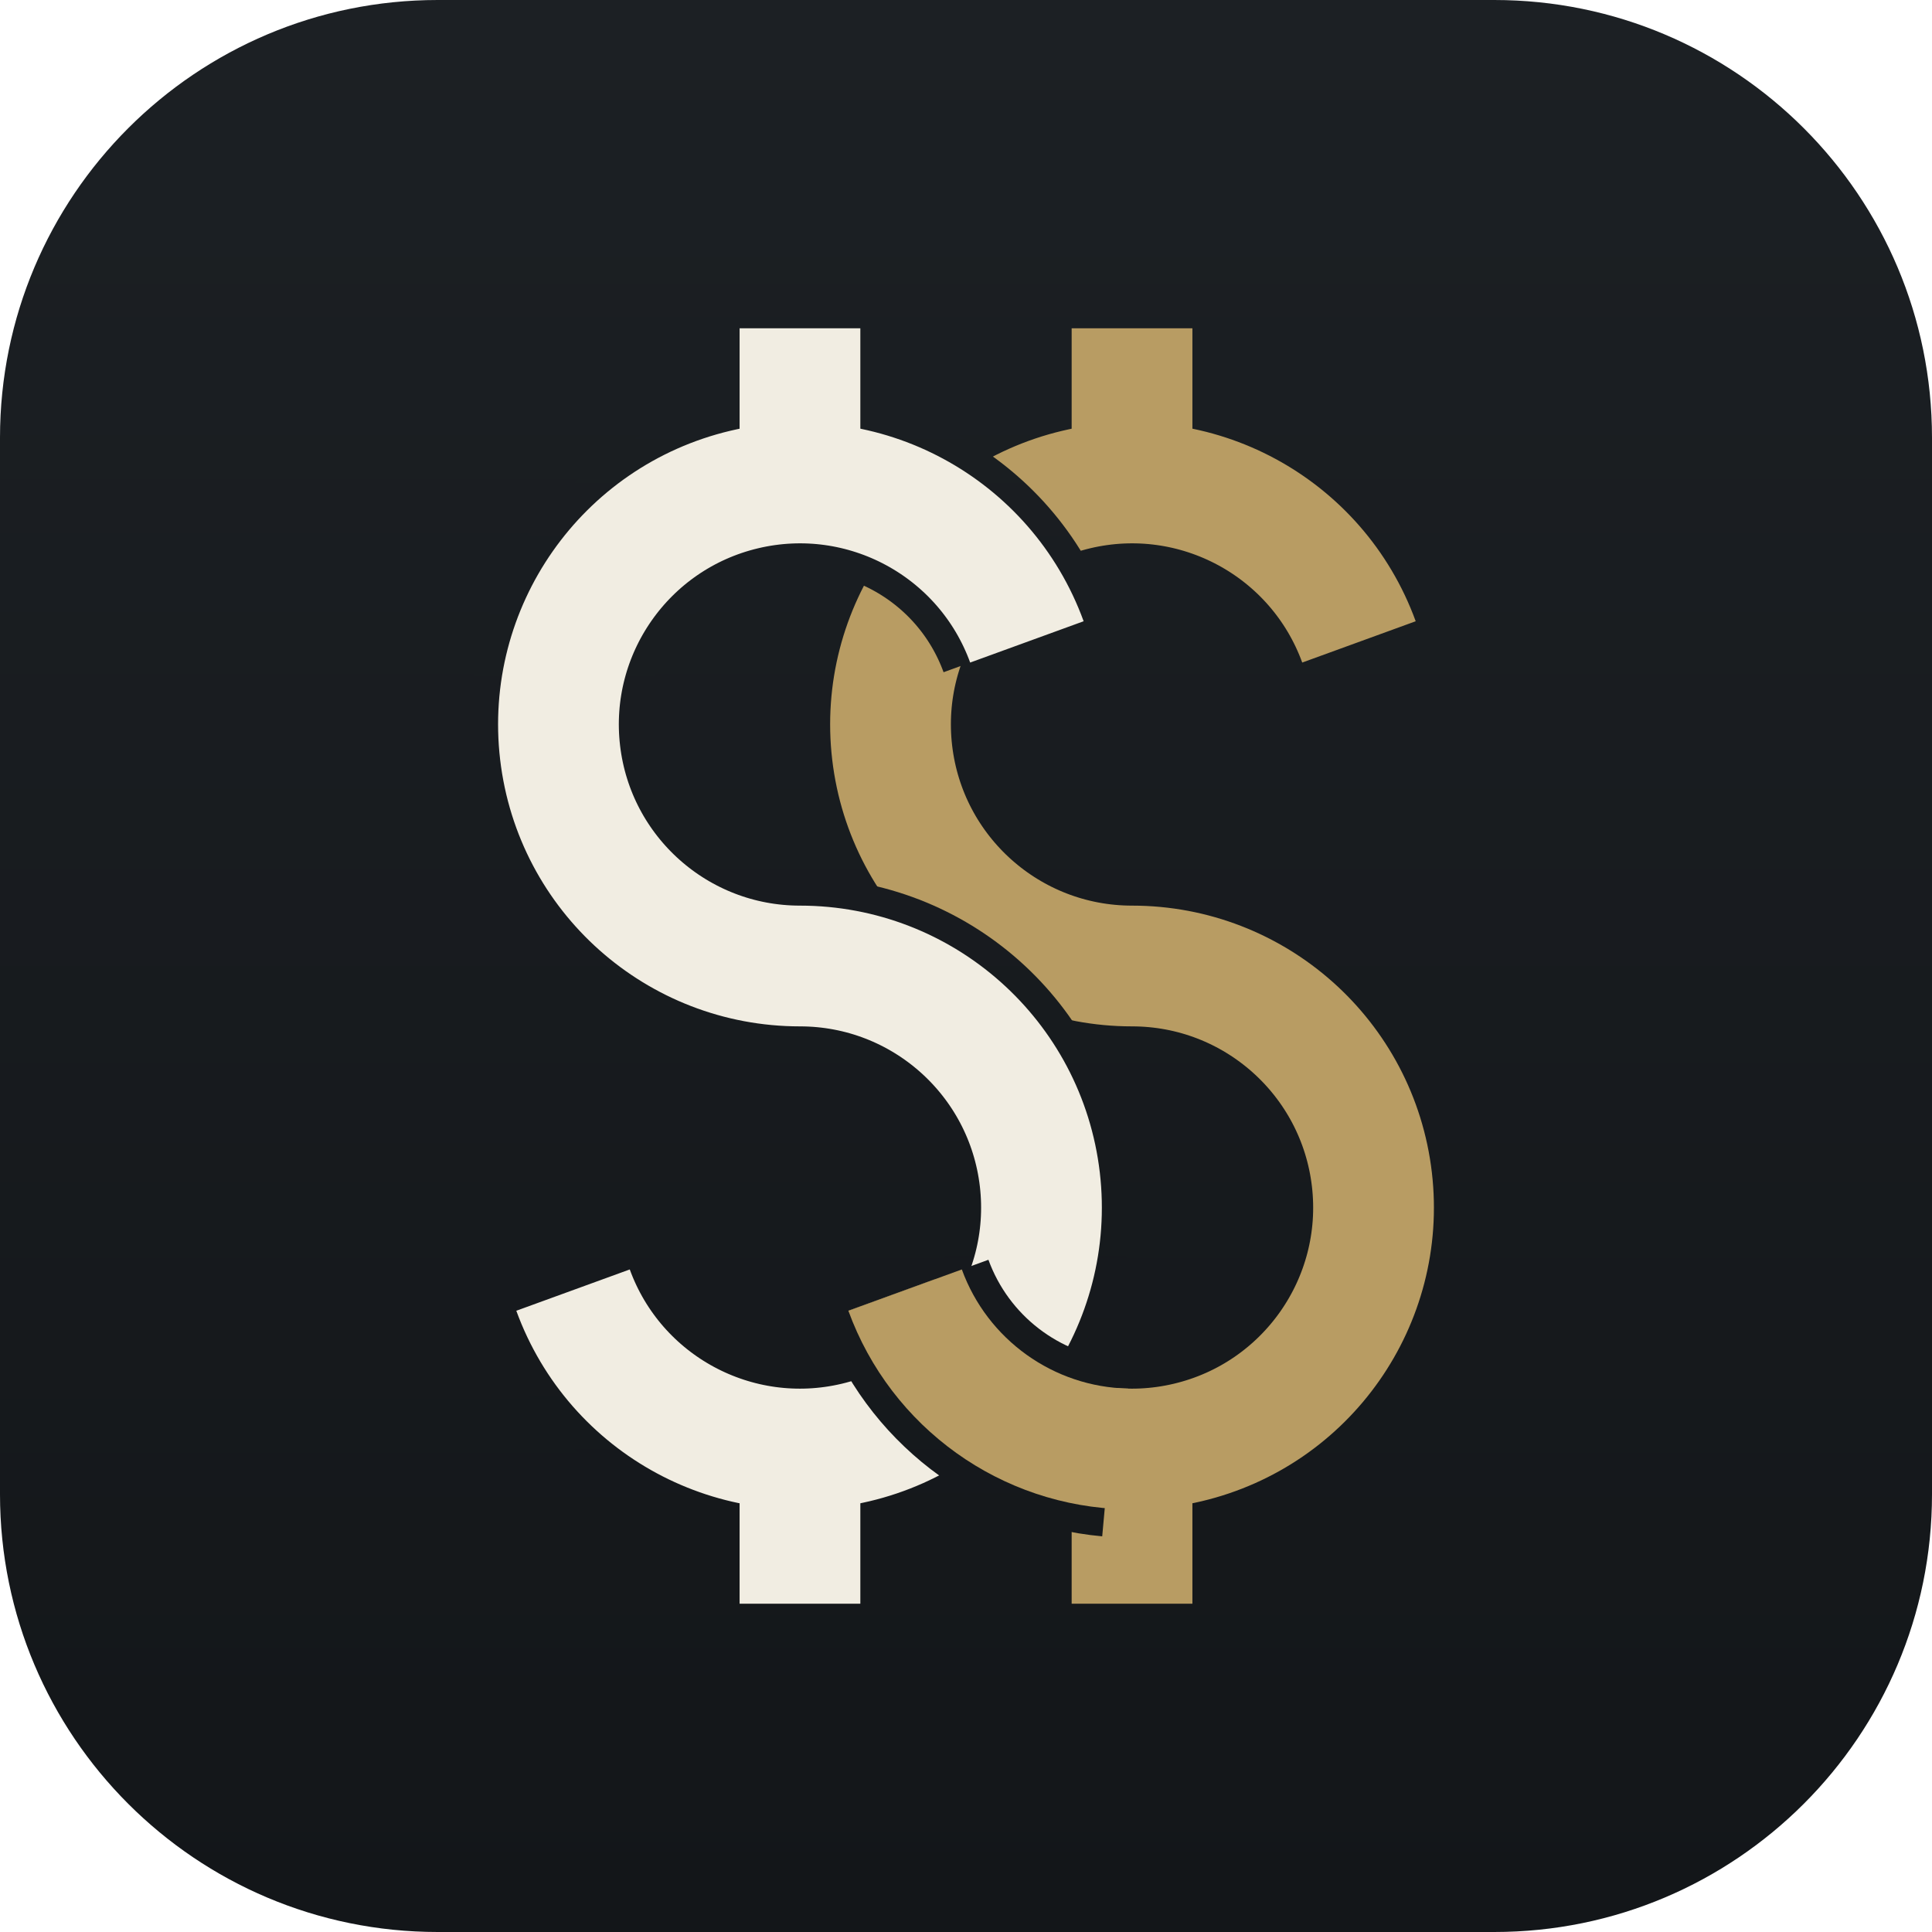
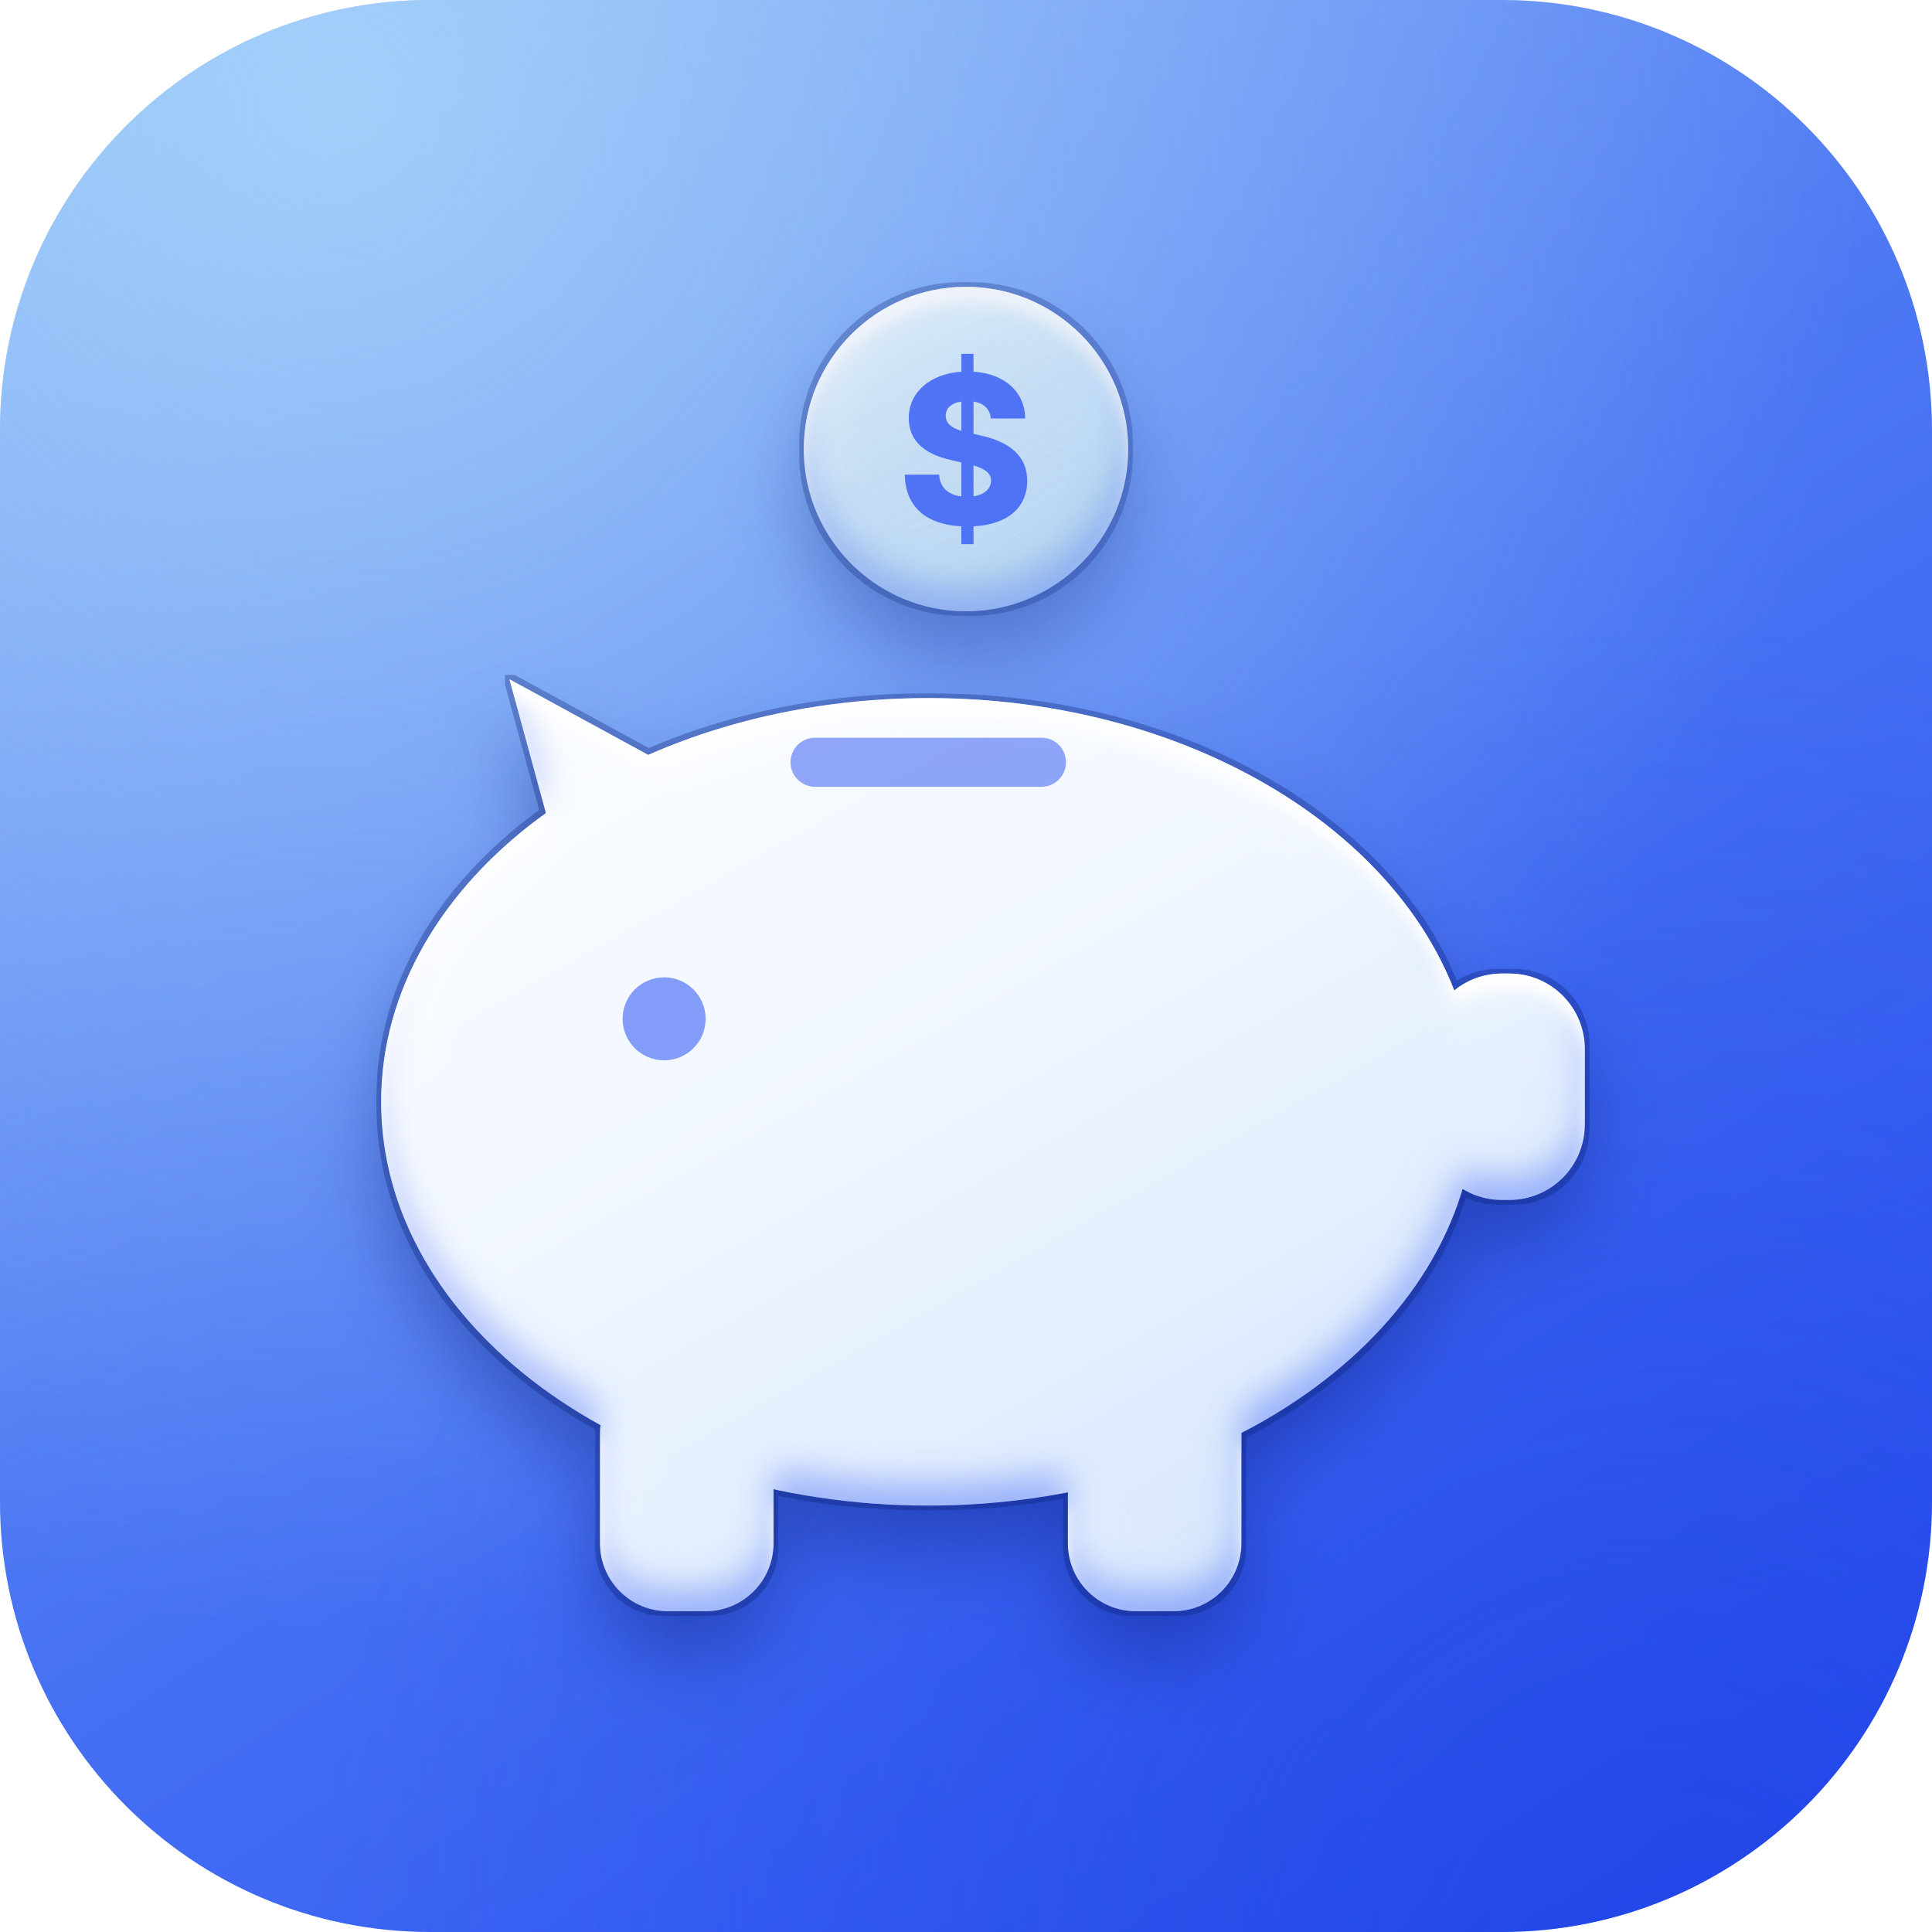
- <svg xmlns="http://www.w3.org/2000/svg" viewBox="0 0 1024 1024" width="1024" height="1024">
+ <svg xmlns="http://www.w3.org/2000/svg" viewBox="0 0 1024 1024" width="1024" height="1024" role="img" aria-label="Mesadas">
  <defs>
-     <linearGradient id="bg" x1="0" y1="0" x2="0" y2="1">
-       <stop offset="0" stop-color="#1c2024" />
-       <stop offset="1" stop-color="#131619" />
+     <linearGradient id="ihijasxbg" x1="0.18" y1="0" x2="0.82" y2="1">
+       <stop offset="0" stop-color="#7AA4F7" />
+       <stop offset="0.46" stop-color="#4D78F3" />
+       <stop offset="1" stop-color="#2950F4" />
    </linearGradient>
-     <linearGradient id="knock" gradientUnits="userSpaceOnUse" x1="0" y1="-512" x2="0" y2="512">
-       <stop offset="0" stop-color="#1c2024" />
-       <stop offset="1" stop-color="#131619" />
+     <radialGradient id="ihijasxlt" cx="0.18" cy="0.06" r="0.78">
+       <stop offset="0" stop-color="#BDEBFB" stop-opacity="0.62" />
+       <stop offset="1" stop-color="#BDEBFB" stop-opacity="0" />
+     </radialGradient>
+     <radialGradient id="ihijasxdk" cx="0.86" cy="1.02" r="0.7">
+       <stop offset="0" stop-color="#1B3AD6" stop-opacity="0.45" />
+       <stop offset="1" stop-color="#1B3AD6" stop-opacity="0" />
+     </radialGradient>
+     <linearGradient id="ihijasxgw" gradientUnits="userSpaceOnUse" x1="300" y1="160" x2="700" y2="870">
+       <stop offset="0" stop-color="#FFFFFF" />
+       <stop offset="0.5" stop-color="#EEF5FF" />
+       <stop offset="1" stop-color="#C7DCFC" />
    </linearGradient>
-     <clipPath id="rr">
-       <rect width="1024" height="1024" rx="232" />
-     </clipPath>
+     <linearGradient id="ihijasxgs" gradientUnits="userSpaceOnUse" x1="300" y1="160" x2="700" y2="870">
+       <stop offset="0" stop-color="#EAFAFF" stop-opacity="0.9" />
+       <stop offset="0.5" stop-color="#BDEBFB" stop-opacity="0.66" />
+       <stop offset="1" stop-color="#99C2F8" stop-opacity="0.58" />
+     </linearGradient>
+     <filter id="ihijasxglass" x="-30%" y="-30%" width="160%" height="170%" color-interpolation-filters="sRGB">
+       <feGaussianBlur in="SourceAlpha" stdDeviation="20" result="sb" />
+       <feOffset in="sb" dy="24" result="so" />
+       <feFlood flood-color="#0E237E" flood-opacity="0.42" />
+       <feComposite in2="so" operator="in" result="sh0" />
+       <feComposite in="sh0" in2="SourceAlpha" operator="out" result="shadow" />
+       <feGaussianBlur in="SourceAlpha" stdDeviation="4" result="b1" />
+       <feOffset in="b1" dy="8" result="o1" />
+       <feComposite in="SourceAlpha" in2="o1" operator="arithmetic" k2="1" k3="-1" result="topEdge" />
+       <feFlood flood-color="#FFFFFF" flood-opacity="1" />
+       <feComposite in2="topEdge" operator="in" result="hl" />
+       <feGaussianBlur in="SourceAlpha" stdDeviation="9" result="b2" />
+       <feOffset in="b2" dy="-12" result="o2" />
+       <feComposite in="SourceAlpha" in2="o2" operator="arithmetic" k2="1" k3="-1" result="botEdge" />
+       <feFlood flood-color="#2950F4" flood-opacity="0.38" />
+       <feComposite in2="botEdge" operator="in" result="inner" />
+       <feGaussianBlur in="SourceAlpha" stdDeviation="14" result="bump" />
+       <feSpecularLighting in="bump" surfaceScale="5" specularConstant="0.9" specularExponent="32" lighting-color="#FFFFFF" result="spec">
+         <feDistantLight azimuth="235" elevation="58" />
+       </feSpecularLighting>
+       <feComposite in="spec" in2="SourceAlpha" operator="in" result="specIn" />
+       <feMorphology in="SourceAlpha" operator="dilate" radius="2.4" result="dil" />
+       <feComposite in="dil" in2="SourceAlpha" operator="out" result="ringA" />
+       <feFlood flood-color="#0B1F6E" flood-opacity="0.32" />
+       <feComposite in2="ringA" operator="in" result="rim" />
+       <feMerge>
+         <feMergeNode in="shadow" />
+         <feMergeNode in="SourceGraphic" />
+         <feMergeNode in="inner" />
+         <feMergeNode in="specIn" />
+         <feMergeNode in="hl" />
+         <feMergeNode in="rim" />
+       </feMerge>
+     </filter>
  </defs>
-   <g clip-path="url(#rr)">
-     <rect width="1024" height="1024" fill="url(#bg)" />
-     <g transform="translate(512 512)">
-       <rect x="56.0" y="-338.0" width="64" height="82.0" fill="#b89c63" />
-       <rect x="56.0" y="256.0" width="64" height="82.0" fill="#b89c63" />
-       <path d="M 208.28 -171.78 A 128 128 0 1 0 88.0 0 A 128 128 0 1 1 -32.28 171.78" fill="none" stroke="#b89c63" stroke-width="64" />
-       <path d="M 32.28 -171.78 A 128 128 0 1 0 -88.0 0 A 128 128 0 1 1 -208.28 171.78" fill="none" stroke="url(#knock)" stroke-width="94" />
-       <rect x="-120.0" y="-338.0" width="64" height="82.0" fill="#f1ede2" />
-       <rect x="-120.0" y="256.0" width="64" height="82.0" fill="#f1ede2" />
-       <path d="M 32.28 -171.78 A 128 128 0 1 0 -88.0 0 A 128 128 0 1 1 -208.28 171.78" fill="none" stroke="#f1ede2" stroke-width="64" />
-       <path d="M 76.44 255.48 A 128 128 0 0 1 -32.28 171.78" fill="none" stroke="url(#knock)" stroke-width="94" />
-       <path d="M 85.36 255.97 A 128 128 0 0 1 -32.28 171.78" fill="none" stroke="#b89c63" stroke-width="64" />
+   <clipPath id="ihijasxclip">
+     <rect width="1024" height="1024" rx="228" />
+   </clipPath>
+   <g clip-path="url(#ihijasxclip)">
+     <rect width="1024" height="1024" fill="url(#ihijasxbg)" />
+     <rect width="1024" height="1024" fill="url(#ihijasxlt)" />
+     <rect width="1024" height="1024" fill="url(#ihijasxdk)" />
+     <g filter="url(#ihijasxglass)" fill="url(#ihijasxgs)">
+       <circle cx="512" cy="238" r="86" />
    </g>
+     <g filter="url(#ihijasxglass)" fill="url(#ihijasxgw)">
+       <ellipse cx="492" cy="584" rx="290" ry="214" />
+       <path d="M300 470 L270 360 L380 420 Z" />
+       <rect x="756" y="516" width="84" height="120" rx="40" />
+       <rect x="318" y="724" width="92" height="130" rx="36" />
+       <rect x="566" y="724" width="92" height="130" rx="36" />
+     </g>
+     <path d="M432 404 H552" fill="none" stroke="#2950F4" stroke-opacity="0.5" stroke-width="26" stroke-linecap="round" stroke-linejoin="round" />
+     <circle cx="352" cy="540" r="22" fill="#2950F4" fill-opacity=".55" />
+     <text x="512" y="278" font-family="Inter, 'DejaVu Sans', sans-serif" font-weight="800" font-size="110" text-anchor="middle" fill="#2950F4" fill-opacity="0.75">$</text>
  </g>
</svg>
